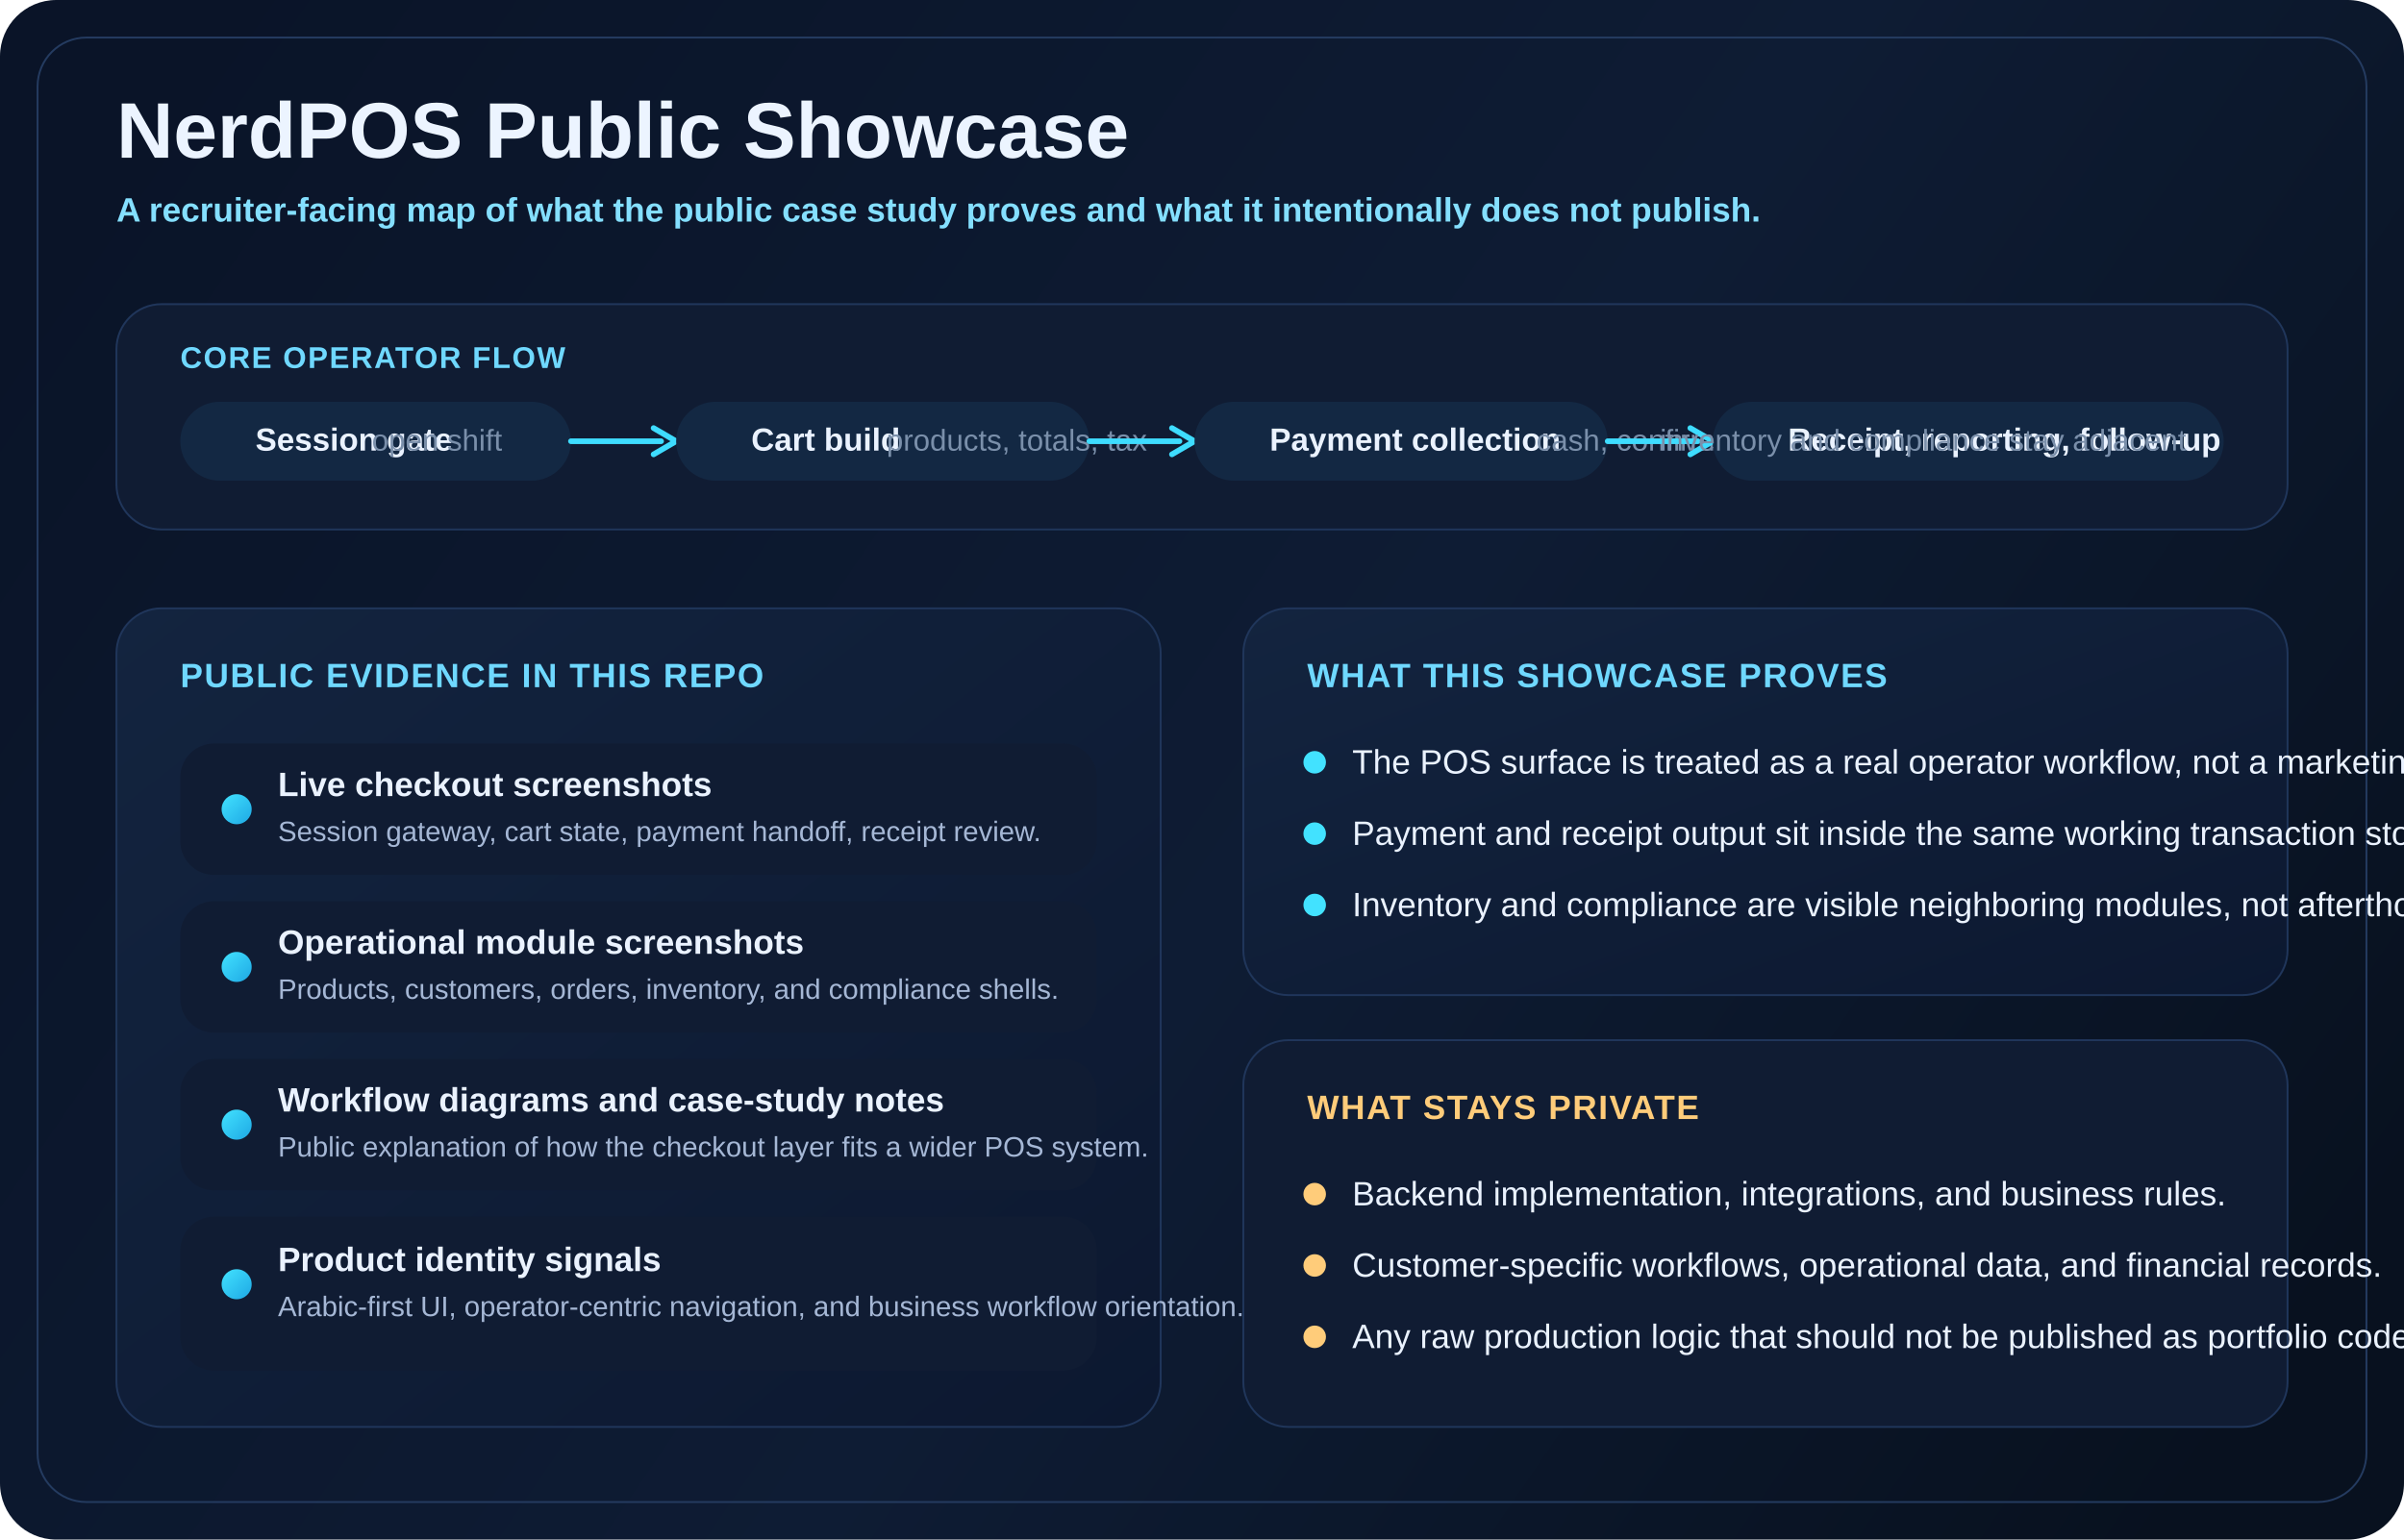
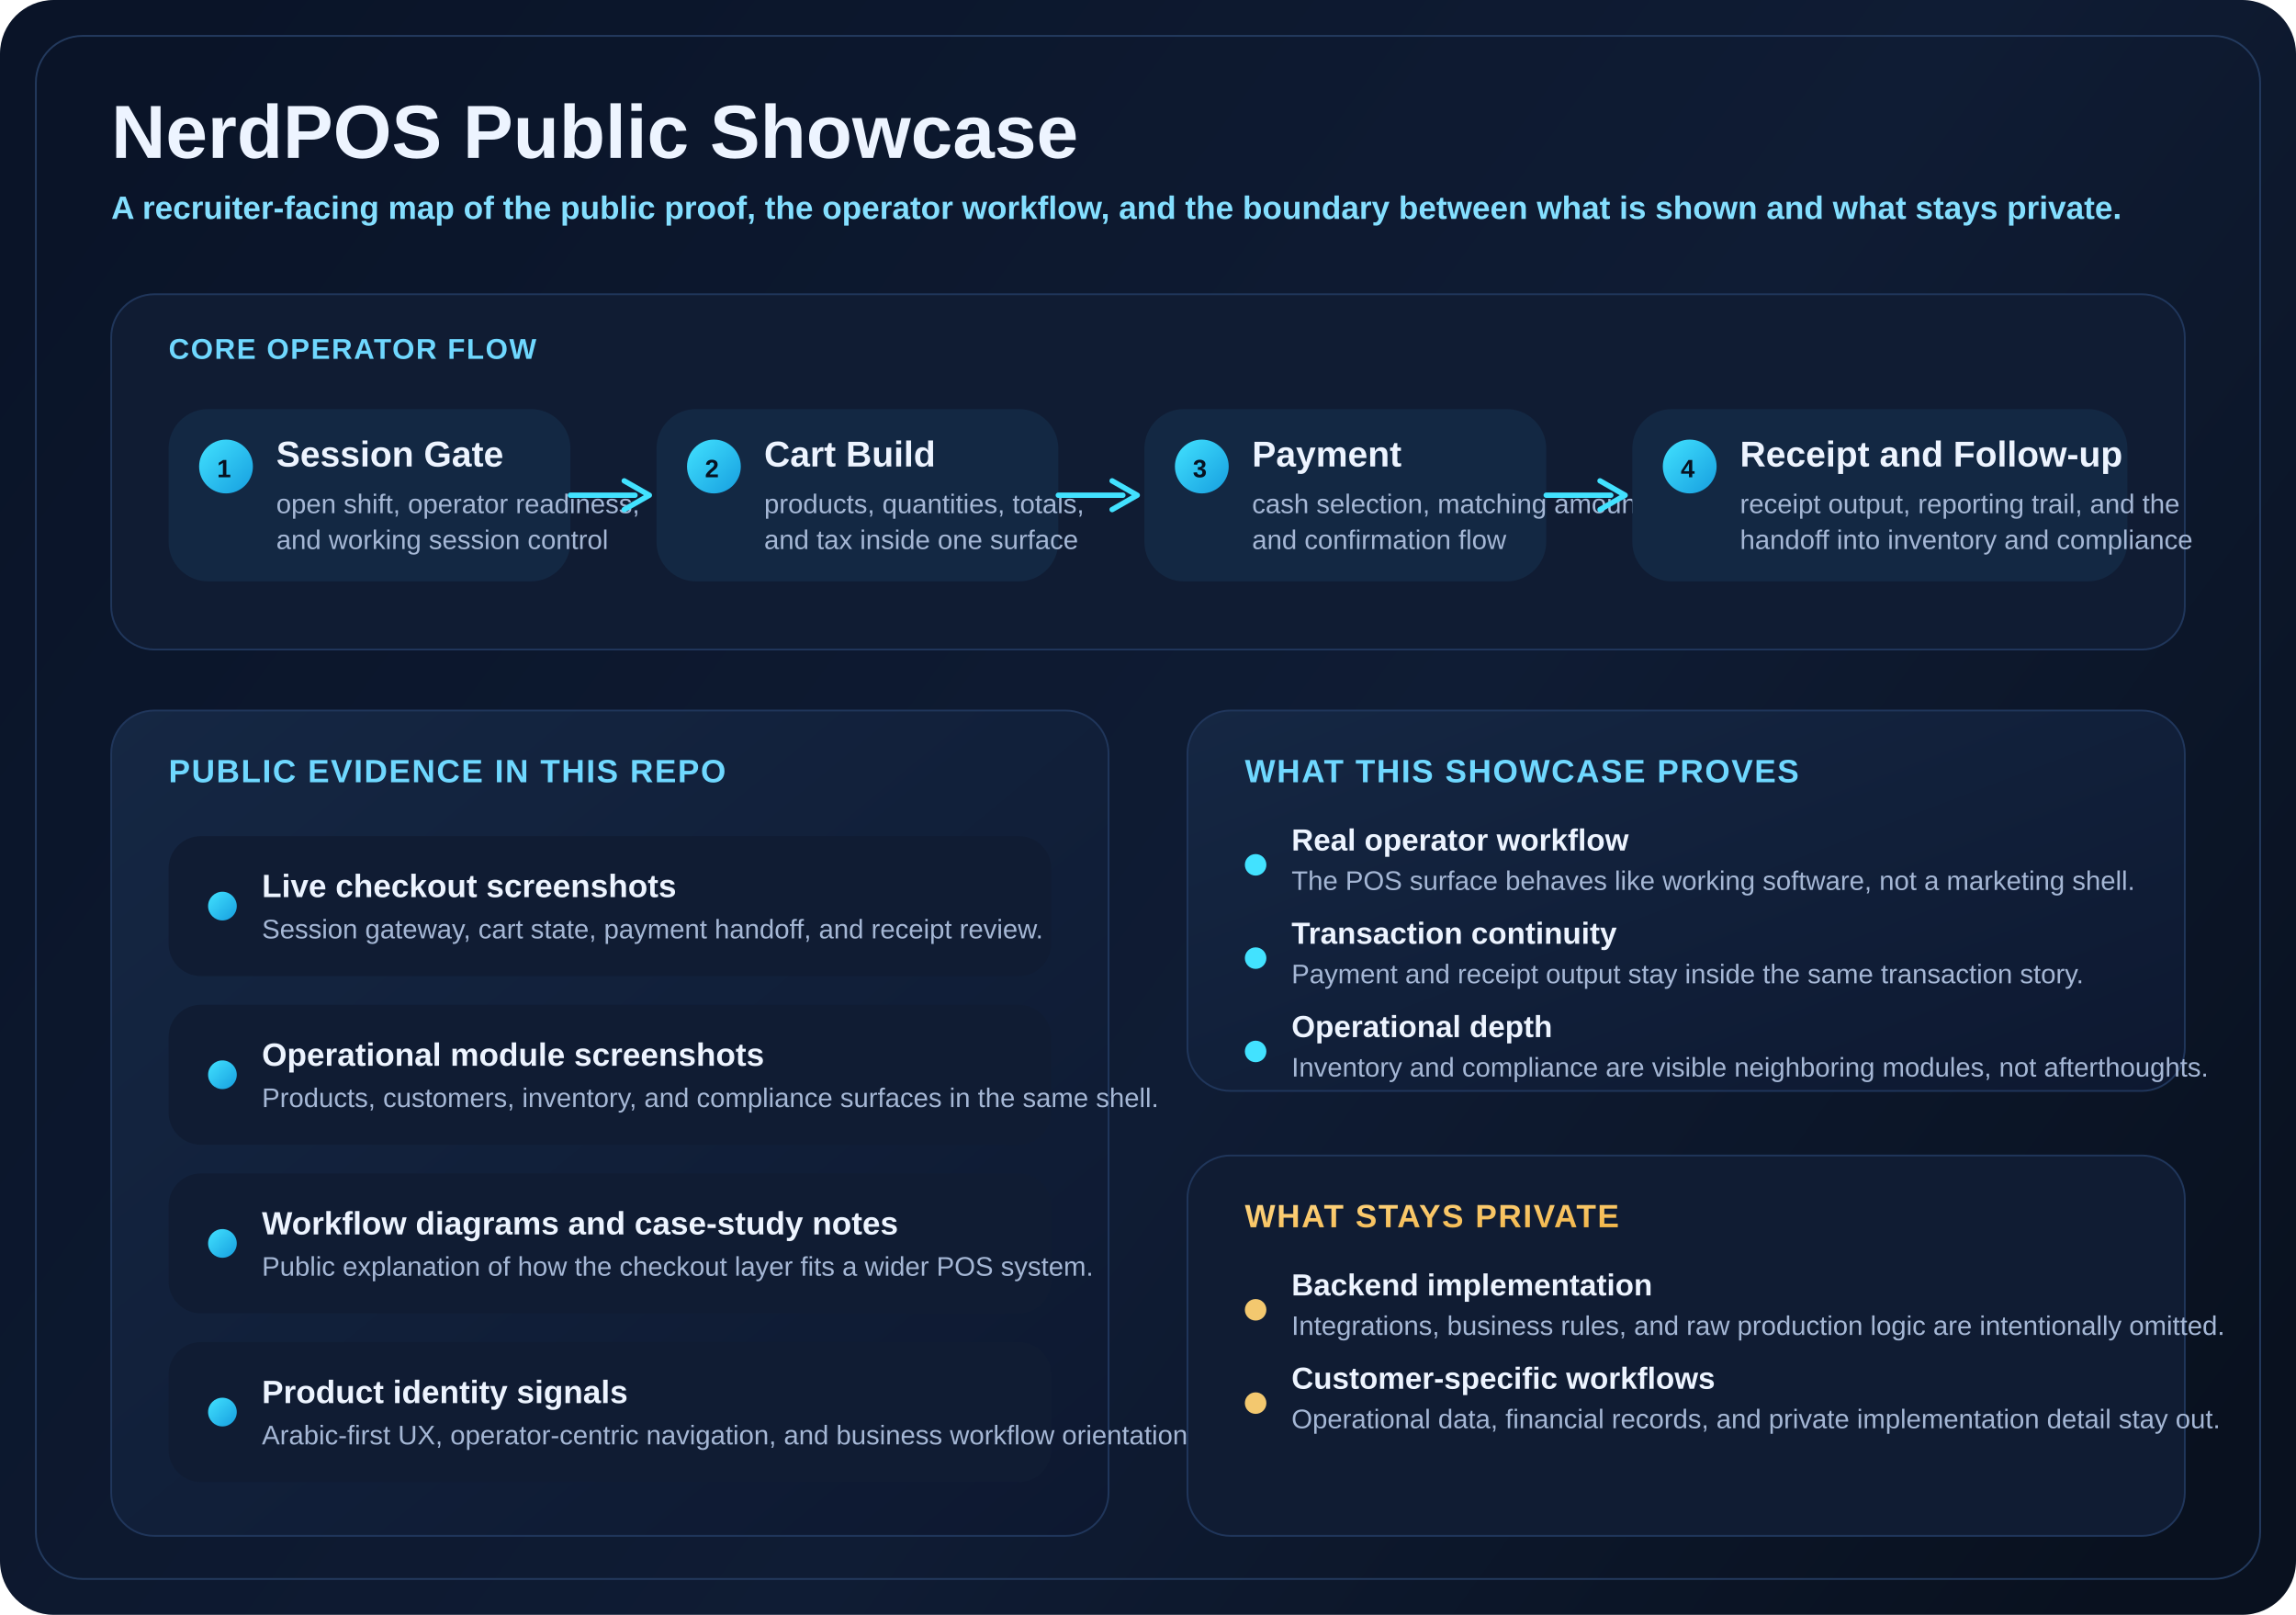
- <svg xmlns="http://www.w3.org/2000/svg" width="1280" height="820" viewBox="0 0 1280 820" fill="none">
+ <svg xmlns="http://www.w3.org/2000/svg" width="1280" height="900" viewBox="0 0 1280 900" fill="none">
  <defs>
-     <linearGradient id="bg" x1="88" y1="32" x2="1180" y2="780" gradientUnits="userSpaceOnUse">
+     <linearGradient id="bg" x1="80" y1="40" x2="1200" y2="860" gradientUnits="userSpaceOnUse">
      <stop stop-color="#0A1428" />
-       <stop offset="0.55" stop-color="#0E1C34" />
-       <stop offset="1" stop-color="#08111F" />
+       <stop offset="0.58" stop-color="#0F1C34" />
+       <stop offset="1" stop-color="#09111F" />
    </linearGradient>
-     <linearGradient id="card" x1="0" y1="0" x2="1" y2="1">
-       <stop stop-color="#13243F" />
-       <stop offset="1" stop-color="#0C1830" />
+     <linearGradient id="panel" x1="0" y1="0" x2="1" y2="1">
+       <stop stop-color="#152743" />
+       <stop offset="1" stop-color="#0D1830" />
    </linearGradient>
    <linearGradient id="accent" x1="0" y1="0" x2="1" y2="1">
      <stop stop-color="#42E2FF" />
-       <stop offset="1" stop-color="#1EA8E4" />
+       <stop offset="1" stop-color="#169EDF" />
+     </linearGradient>
+     <linearGradient id="warn" x1="0" y1="0" x2="1" y2="1">
+       <stop stop-color="#FFD47F" />
+       <stop offset="1" stop-color="#F2B64A" />
    </linearGradient>
  </defs>
-   <rect width="1280" height="820" rx="30" fill="url(#bg)" />
-   <rect x="20" y="20" width="1240" height="780" rx="26" stroke="#243B60" />
-   <text x="62" y="84" fill="#ECF4FF" font-family="Segoe UI, Arial, sans-serif" font-size="42" font-weight="700">NerdPOS Public Showcase</text>
-   <text x="62" y="118" fill="#84DFFF" font-family="Segoe UI, Arial, sans-serif" font-size="18" font-weight="600">A recruiter-facing map of what the public case study proves and what it intentionally does not publish.</text>
+   <rect width="1280" height="900" rx="30" fill="url(#bg)" />
+   <rect x="20" y="20" width="1240" height="860" rx="26" stroke="#233A5E" />
+   <text x="62" y="88" fill="#EDF4FF" font-family="Segoe UI, Arial, sans-serif" font-size="42" font-weight="700">NerdPOS Public Showcase</text>
+   <text x="62" y="122" fill="#84DFFF" font-family="Segoe UI, Arial, sans-serif" font-size="18" font-weight="600">A recruiter-facing map of the public proof, the operator workflow, and the boundary between what is shown and what stays private.</text>
  <g>
-     <rect x="62" y="162" width="1156" height="120" rx="24" fill="#101C33" stroke="#20365B" />
-     <text x="96" y="196" fill="#6FD8FF" font-family="Segoe UI, Arial, sans-serif" font-size="16" font-weight="700" letter-spacing="0.8">CORE OPERATOR FLOW</text>
-     <rect x="96" y="214" width="208" height="42" rx="21" fill="#132843" />
-     <text x="136" y="240" fill="#EAF2FF" font-family="Segoe UI, Arial, sans-serif" font-size="17" font-weight="700">Session gate</text>
-     <text x="198" y="240" fill="#7A8FAA" font-family="Segoe UI, Arial, sans-serif" font-size="16">open shift</text>
-     <path d="M304 235H352" stroke="#3EDCFF" stroke-width="3" stroke-linecap="round" />
-     <path d="M348 228L360 235L348 242" stroke="#3EDCFF" stroke-width="3" stroke-linecap="round" stroke-linejoin="round" />
-     <rect x="360" y="214" width="220" height="42" rx="21" fill="#132843" />
-     <text x="400" y="240" fill="#EAF2FF" font-family="Segoe UI, Arial, sans-serif" font-size="17" font-weight="700">Cart build</text>
-     <text x="472" y="240" fill="#7A8FAA" font-family="Segoe UI, Arial, sans-serif" font-size="16">products, totals, tax</text>
-     <path d="M580 235H628" stroke="#3EDCFF" stroke-width="3" stroke-linecap="round" />
-     <path d="M624 228L636 235L624 242" stroke="#3EDCFF" stroke-width="3" stroke-linecap="round" stroke-linejoin="round" />
-     <rect x="636" y="214" width="220" height="42" rx="21" fill="#132843" />
-     <text x="676" y="240" fill="#EAF2FF" font-family="Segoe UI, Arial, sans-serif" font-size="17" font-weight="700">Payment collection</text>
-     <text x="818" y="240" fill="#7A8FAA" font-family="Segoe UI, Arial, sans-serif" font-size="16">cash, confirmation</text>
-     <path d="M856 235H904" stroke="#3EDCFF" stroke-width="3" stroke-linecap="round" />
-     <path d="M900 228L912 235L900 242" stroke="#3EDCFF" stroke-width="3" stroke-linecap="round" stroke-linejoin="round" />
-     <rect x="912" y="214" width="272" height="42" rx="21" fill="#132843" />
-     <text x="952" y="240" fill="#EAF2FF" font-family="Segoe UI, Arial, sans-serif" font-size="17" font-weight="700">Receipt, reporting, follow-up</text>
-     <text x="1164" y="240" fill="#7A8FAA" font-family="Segoe UI, Arial, sans-serif" font-size="16" text-anchor="end">inventory and compliance stay adjacent</text>
+     <rect x="62" y="164" width="1156" height="198" rx="24" fill="#101C33" stroke="#20365B" />
+     <text x="94" y="200" fill="#6FD8FF" font-family="Segoe UI, Arial, sans-serif" font-size="16" font-weight="700" letter-spacing="0.8">CORE OPERATOR FLOW</text>
+     <rect x="94" y="228" width="224" height="96" rx="22" fill="#132843" />
+     <circle cx="126" cy="260" r="15" fill="url(#accent)" />
+     <text x="121" y="266" fill="#071221" font-family="Segoe UI, Arial, sans-serif" font-size="14" font-weight="800">1</text>
+     <text x="154" y="260" fill="#EDF4FF" font-family="Segoe UI, Arial, sans-serif" font-size="20" font-weight="700">Session Gate</text>
+     <text x="154" y="286" fill="#A5B7D5" font-family="Segoe UI, Arial, sans-serif" font-size="15">open shift, operator readiness,</text>
+     <text x="154" y="306" fill="#A5B7D5" font-family="Segoe UI, Arial, sans-serif" font-size="15">and working session control</text>
+     <path d="M318 276H354" stroke="#42E2FF" stroke-width="3" stroke-linecap="round" />
+     <path d="M348 268L362 276L348 284" stroke="#42E2FF" stroke-width="3" stroke-linecap="round" stroke-linejoin="round" />
+     <rect x="366" y="228" width="224" height="96" rx="22" fill="#132843" />
+     <circle cx="398" cy="260" r="15" fill="url(#accent)" />
+     <text x="393" y="266" fill="#071221" font-family="Segoe UI, Arial, sans-serif" font-size="14" font-weight="800">2</text>
+     <text x="426" y="260" fill="#EDF4FF" font-family="Segoe UI, Arial, sans-serif" font-size="20" font-weight="700">Cart Build</text>
+     <text x="426" y="286" fill="#A5B7D5" font-family="Segoe UI, Arial, sans-serif" font-size="15">products, quantities, totals,</text>
+     <text x="426" y="306" fill="#A5B7D5" font-family="Segoe UI, Arial, sans-serif" font-size="15">and tax inside one surface</text>
+     <path d="M590 276H626" stroke="#42E2FF" stroke-width="3" stroke-linecap="round" />
+     <path d="M620 268L634 276L620 284" stroke="#42E2FF" stroke-width="3" stroke-linecap="round" stroke-linejoin="round" />
+     <rect x="638" y="228" width="224" height="96" rx="22" fill="#132843" />
+     <circle cx="670" cy="260" r="15" fill="url(#accent)" />
+     <text x="665" y="266" fill="#071221" font-family="Segoe UI, Arial, sans-serif" font-size="14" font-weight="800">3</text>
+     <text x="698" y="260" fill="#EDF4FF" font-family="Segoe UI, Arial, sans-serif" font-size="20" font-weight="700">Payment</text>
+     <text x="698" y="286" fill="#A5B7D5" font-family="Segoe UI, Arial, sans-serif" font-size="15">cash selection, matching amount,</text>
+     <text x="698" y="306" fill="#A5B7D5" font-family="Segoe UI, Arial, sans-serif" font-size="15">and confirmation flow</text>
+     <path d="M862 276H898" stroke="#42E2FF" stroke-width="3" stroke-linecap="round" />
+     <path d="M892 268L906 276L892 284" stroke="#42E2FF" stroke-width="3" stroke-linecap="round" stroke-linejoin="round" />
+     <rect x="910" y="228" width="276" height="96" rx="22" fill="#132843" />
+     <circle cx="942" cy="260" r="15" fill="url(#accent)" />
+     <text x="937" y="266" fill="#071221" font-family="Segoe UI, Arial, sans-serif" font-size="14" font-weight="800">4</text>
+     <text x="970" y="260" fill="#EDF4FF" font-family="Segoe UI, Arial, sans-serif" font-size="20" font-weight="700">Receipt and Follow-up</text>
+     <text x="970" y="286" fill="#A5B7D5" font-family="Segoe UI, Arial, sans-serif" font-size="15">receipt output, reporting trail, and the</text>
+     <text x="970" y="306" fill="#A5B7D5" font-family="Segoe UI, Arial, sans-serif" font-size="15">handoff into inventory and compliance</text>
  </g>
  <g>
-     <rect x="62" y="324" width="556" height="436" rx="24" fill="url(#card)" stroke="#20365B" />
-     <text x="96" y="366" fill="#6FD8FF" font-family="Segoe UI, Arial, sans-serif" font-size="18" font-weight="700" letter-spacing="0.8">PUBLIC EVIDENCE IN THIS REPO</text>
-     <rect x="96" y="396" width="488" height="70" rx="18" fill="#101C33" />
-     <circle cx="126" cy="431" r="8" fill="url(#accent)" />
-     <text x="148" y="424" fill="#EAF2FF" font-family="Segoe UI, Arial, sans-serif" font-size="18" font-weight="700">Live checkout screenshots</text>
-     <text x="148" y="448" fill="#A5B7D5" font-family="Segoe UI, Arial, sans-serif" font-size="15">Session gateway, cart state, payment handoff, receipt review.</text>
-     <rect x="96" y="480" width="488" height="70" rx="18" fill="#101C33" />
-     <circle cx="126" cy="515" r="8" fill="url(#accent)" />
-     <text x="148" y="508" fill="#EAF2FF" font-family="Segoe UI, Arial, sans-serif" font-size="18" font-weight="700">Operational module screenshots</text>
-     <text x="148" y="532" fill="#A5B7D5" font-family="Segoe UI, Arial, sans-serif" font-size="15">Products, customers, orders, inventory, and compliance shells.</text>
-     <rect x="96" y="564" width="488" height="70" rx="18" fill="#101C33" />
-     <circle cx="126" cy="599" r="8" fill="url(#accent)" />
-     <text x="148" y="592" fill="#EAF2FF" font-family="Segoe UI, Arial, sans-serif" font-size="18" font-weight="700">Workflow diagrams and case-study notes</text>
-     <text x="148" y="616" fill="#A5B7D5" font-family="Segoe UI, Arial, sans-serif" font-size="15">Public explanation of how the checkout layer fits a wider POS system.</text>
-     <rect x="96" y="648" width="488" height="82" rx="18" fill="#101C33" />
-     <circle cx="126" cy="684" r="8" fill="url(#accent)" />
-     <text x="148" y="677" fill="#EAF2FF" font-family="Segoe UI, Arial, sans-serif" font-size="18" font-weight="700">Product identity signals</text>
-     <text x="148" y="701" fill="#A5B7D5" font-family="Segoe UI, Arial, sans-serif" font-size="15">Arabic-first UI, operator-centric navigation, and business workflow orientation.</text>
+     <rect x="62" y="396" width="556" height="460" rx="24" fill="url(#panel)" stroke="#20365B" />
+     <text x="94" y="436" fill="#6FD8FF" font-family="Segoe UI, Arial, sans-serif" font-size="18" font-weight="700" letter-spacing="0.8">PUBLIC EVIDENCE IN THIS REPO</text>
+     <rect x="94" y="466" width="492" height="78" rx="18" fill="#101C33" />
+     <circle cx="124" cy="505" r="8" fill="url(#accent)" />
+     <text x="146" y="500" fill="#EDF4FF" font-family="Segoe UI, Arial, sans-serif" font-size="18" font-weight="700">Live checkout screenshots</text>
+     <text x="146" y="523" fill="#A5B7D5" font-family="Segoe UI, Arial, sans-serif" font-size="15">Session gateway, cart state, payment handoff, and receipt review.</text>
+     <rect x="94" y="560" width="492" height="78" rx="18" fill="#101C33" />
+     <circle cx="124" cy="599" r="8" fill="url(#accent)" />
+     <text x="146" y="594" fill="#EDF4FF" font-family="Segoe UI, Arial, sans-serif" font-size="18" font-weight="700">Operational module screenshots</text>
+     <text x="146" y="617" fill="#A5B7D5" font-family="Segoe UI, Arial, sans-serif" font-size="15">Products, customers, inventory, and compliance surfaces in the same shell.</text>
+     <rect x="94" y="654" width="492" height="78" rx="18" fill="#101C33" />
+     <circle cx="124" cy="693" r="8" fill="url(#accent)" />
+     <text x="146" y="688" fill="#EDF4FF" font-family="Segoe UI, Arial, sans-serif" font-size="18" font-weight="700">Workflow diagrams and case-study notes</text>
+     <text x="146" y="711" fill="#A5B7D5" font-family="Segoe UI, Arial, sans-serif" font-size="15">Public explanation of how the checkout layer fits a wider POS system.</text>
+     <rect x="94" y="748" width="492" height="78" rx="18" fill="#101C33" />
+     <circle cx="124" cy="787" r="8" fill="url(#accent)" />
+     <text x="146" y="782" fill="#EDF4FF" font-family="Segoe UI, Arial, sans-serif" font-size="18" font-weight="700">Product identity signals</text>
+     <text x="146" y="805" fill="#A5B7D5" font-family="Segoe UI, Arial, sans-serif" font-size="15">Arabic-first UX, operator-centric navigation, and business workflow orientation.</text>
  </g>
  <g>
-     <rect x="662" y="324" width="556" height="206" rx="24" fill="url(#card)" stroke="#20365B" />
-     <text x="696" y="366" fill="#6FD8FF" font-family="Segoe UI, Arial, sans-serif" font-size="18" font-weight="700" letter-spacing="0.8">WHAT THIS SHOWCASE PROVES</text>
-     <circle cx="700" cy="406" r="6" fill="#42E2FF" />
-     <text x="720" y="412" fill="#EAF2FF" font-family="Segoe UI, Arial, sans-serif" font-size="18">The POS surface is treated as a real operator workflow, not a marketing shell.</text>
-     <circle cx="700" cy="444" r="6" fill="#42E2FF" />
-     <text x="720" y="450" fill="#EAF2FF" font-family="Segoe UI, Arial, sans-serif" font-size="18">Payment and receipt output sit inside the same working transaction story.</text>
+     <rect x="662" y="396" width="556" height="212" rx="24" fill="url(#panel)" stroke="#20365B" />
+     <text x="694" y="436" fill="#6FD8FF" font-family="Segoe UI, Arial, sans-serif" font-size="18" font-weight="700" letter-spacing="0.8">WHAT THIS SHOWCASE PROVES</text>
    <circle cx="700" cy="482" r="6" fill="#42E2FF" />
-     <text x="720" y="488" fill="#EAF2FF" font-family="Segoe UI, Arial, sans-serif" font-size="18">Inventory and compliance are visible neighboring modules, not afterthoughts.</text>
+     <text x="720" y="474" fill="#EDF4FF" font-family="Segoe UI, Arial, sans-serif" font-size="17" font-weight="700">Real operator workflow</text>
+     <text x="720" y="496" fill="#A5B7D5" font-family="Segoe UI, Arial, sans-serif" font-size="15">The POS surface behaves like working software, not a marketing shell.</text>
+     <circle cx="700" cy="534" r="6" fill="#42E2FF" />
+     <text x="720" y="526" fill="#EDF4FF" font-family="Segoe UI, Arial, sans-serif" font-size="17" font-weight="700">Transaction continuity</text>
+     <text x="720" y="548" fill="#A5B7D5" font-family="Segoe UI, Arial, sans-serif" font-size="15">Payment and receipt output stay inside the same transaction story.</text>
+     <circle cx="700" cy="586" r="6" fill="#42E2FF" />
+     <text x="720" y="578" fill="#EDF4FF" font-family="Segoe UI, Arial, sans-serif" font-size="17" font-weight="700">Operational depth</text>
+     <text x="720" y="600" fill="#A5B7D5" font-family="Segoe UI, Arial, sans-serif" font-size="15">Inventory and compliance are visible neighboring modules, not afterthoughts.</text>
  </g>
  <g>
-     <rect x="662" y="554" width="556" height="206" rx="24" fill="#101C33" stroke="#20365B" />
-     <text x="696" y="596" fill="#FFCC7A" font-family="Segoe UI, Arial, sans-serif" font-size="18" font-weight="700" letter-spacing="0.8">WHAT STAYS PRIVATE</text>
-     <circle cx="700" cy="636" r="6" fill="#FFCC7A" />
-     <text x="720" y="642" fill="#EAF2FF" font-family="Segoe UI, Arial, sans-serif" font-size="18">Backend implementation, integrations, and business rules.</text>
-     <circle cx="700" cy="674" r="6" fill="#FFCC7A" />
-     <text x="720" y="680" fill="#EAF2FF" font-family="Segoe UI, Arial, sans-serif" font-size="18">Customer-specific workflows, operational data, and financial records.</text>
-     <circle cx="700" cy="712" r="6" fill="#FFCC7A" />
-     <text x="720" y="718" fill="#EAF2FF" font-family="Segoe UI, Arial, sans-serif" font-size="18">Any raw production logic that should not be published as portfolio code.</text>
+     <rect x="662" y="644" width="556" height="212" rx="24" fill="#101C33" stroke="#20365B" />
+     <text x="694" y="684" fill="url(#warn)" font-family="Segoe UI, Arial, sans-serif" font-size="18" font-weight="700" letter-spacing="0.8">WHAT STAYS PRIVATE</text>
+     <circle cx="700" cy="730" r="6" fill="#F3C86F" />
+     <text x="720" y="722" fill="#EDF4FF" font-family="Segoe UI, Arial, sans-serif" font-size="17" font-weight="700">Backend implementation</text>
+     <text x="720" y="744" fill="#A5B7D5" font-family="Segoe UI, Arial, sans-serif" font-size="15">Integrations, business rules, and raw production logic are intentionally omitted.</text>
+     <circle cx="700" cy="782" r="6" fill="#F3C86F" />
+     <text x="720" y="774" fill="#EDF4FF" font-family="Segoe UI, Arial, sans-serif" font-size="17" font-weight="700">Customer-specific workflows</text>
+     <text x="720" y="796" fill="#A5B7D5" font-family="Segoe UI, Arial, sans-serif" font-size="15">Operational data, financial records, and private implementation detail stay out.</text>
  </g>
</svg>
